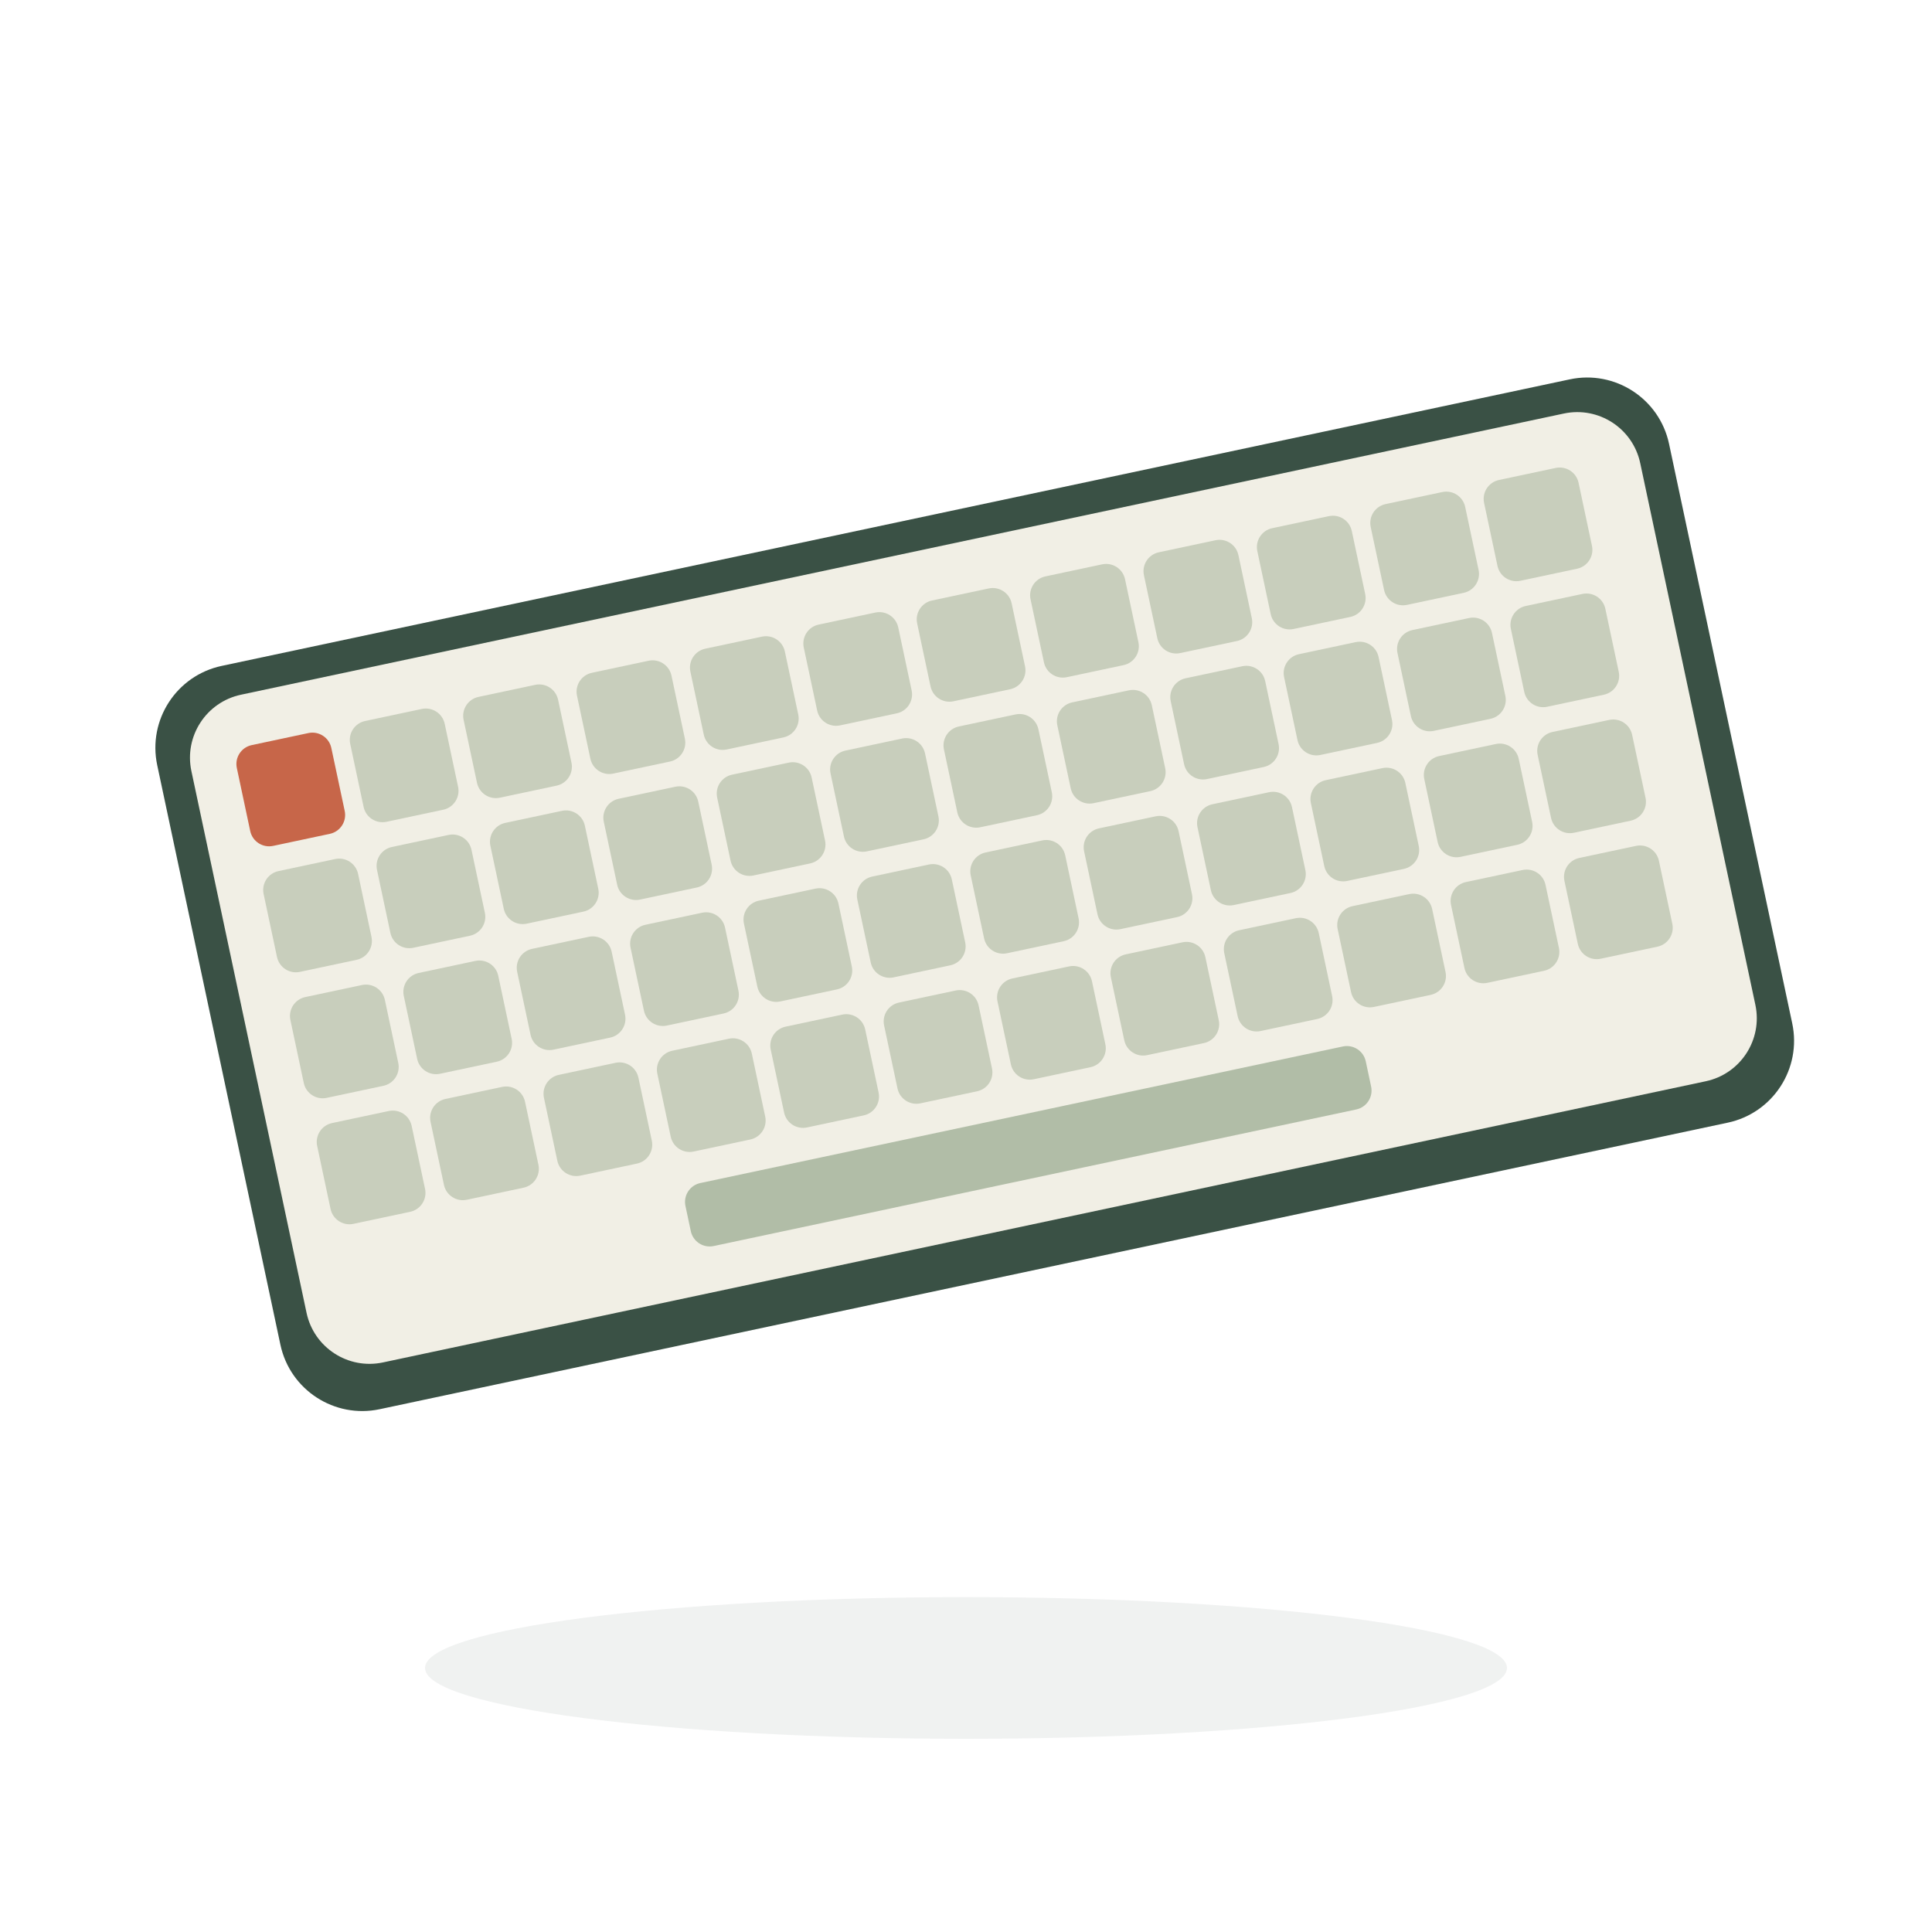
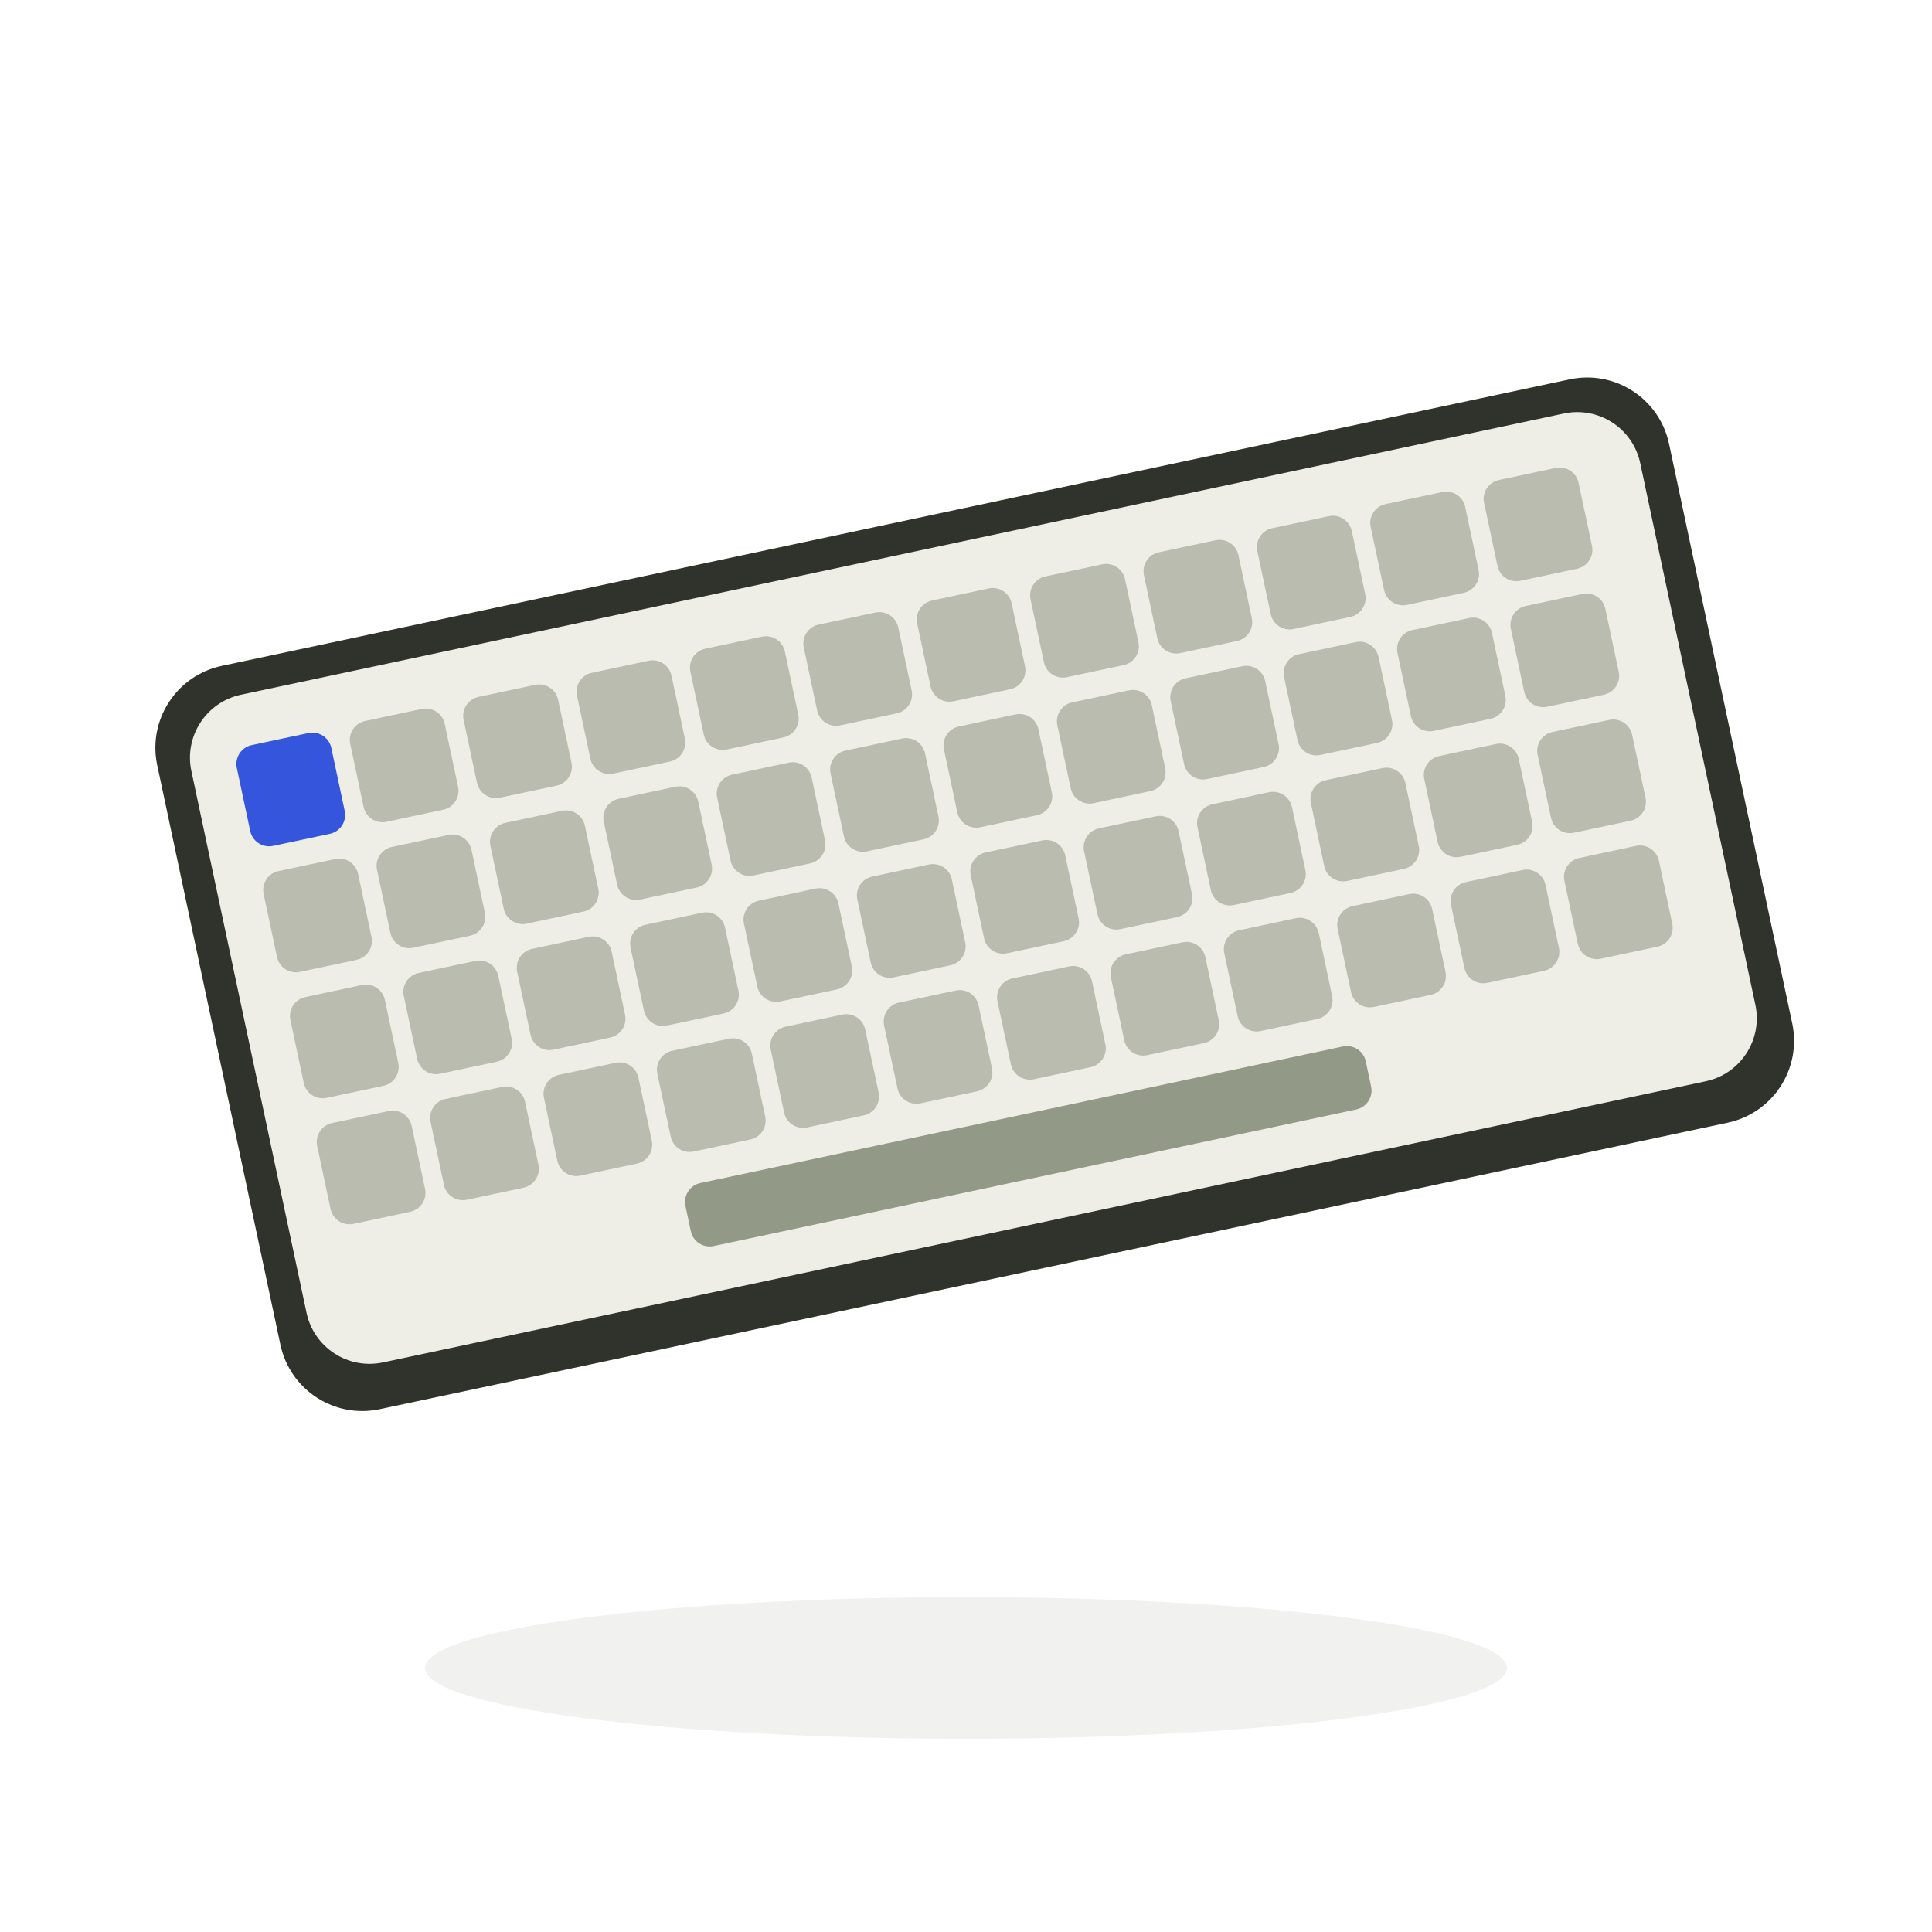
<svg xmlns="http://www.w3.org/2000/svg" viewBox="0 0 300 300" role="img">
-   <ellipse cx="150" cy="259" rx="84" ry="11" fill="#203831" opacity=".07" />
+   <ellipse cx="150" cy="259" rx="84" ry="11" fill="#262823" opacity=".07" />
  <g transform="translate(32 84) rotate(-12 100 60)">
-     <rect x="0" y="0" width="240" height="118" rx="13" fill="#3a5145" />
-     <rect x="5" y="5" width="230" height="106" rx="10" fill="#f1efe5" />
-     <rect x="12" y="13" width="15" height="16" rx="3" fill="#c76649" />
-     <rect x="30" y="13" width="15" height="16" rx="3" fill="#c8cebc" />
-     <rect x="48" y="13" width="15" height="16" rx="3" fill="#c8cebc" />
-     <rect x="66" y="13" width="15" height="16" rx="3" fill="#c8cebc" />
-     <rect x="84" y="13" width="15" height="16" rx="3" fill="#c8cebc" />
-     <rect x="102" y="13" width="15" height="16" rx="3" fill="#c8cebc" />
-     <rect x="120" y="13" width="15" height="16" rx="3" fill="#c8cebc" />
-     <rect x="138" y="13" width="15" height="16" rx="3" fill="#c8cebc" />
-     <rect x="156" y="13" width="15" height="16" rx="3" fill="#c8cebc" />
-     <rect x="174" y="13" width="15" height="16" rx="3" fill="#c8cebc" />
-     <rect x="192" y="13" width="15" height="16" rx="3" fill="#c8cebc" />
-     <rect x="210" y="13" width="15" height="16" rx="3" fill="#c8cebc" />
-     <rect x="12" y="33" width="15" height="16" rx="3" fill="#c8cebc" />
-     <rect x="30" y="33" width="15" height="16" rx="3" fill="#c8cebc" />
-     <rect x="48" y="33" width="15" height="16" rx="3" fill="#c8cebc" />
-     <rect x="66" y="33" width="15" height="16" rx="3" fill="#c8cebc" />
-     <rect x="84" y="33" width="15" height="16" rx="3" fill="#c8cebc" />
-     <rect x="102" y="33" width="15" height="16" rx="3" fill="#c8cebc" />
-     <rect x="120" y="33" width="15" height="16" rx="3" fill="#c8cebc" />
-     <rect x="138" y="33" width="15" height="16" rx="3" fill="#c8cebc" />
-     <rect x="156" y="33" width="15" height="16" rx="3" fill="#c8cebc" />
-     <rect x="174" y="33" width="15" height="16" rx="3" fill="#c8cebc" />
-     <rect x="192" y="33" width="15" height="16" rx="3" fill="#c8cebc" />
-     <rect x="210" y="33" width="15" height="16" rx="3" fill="#c8cebc" />
-     <rect x="12" y="53" width="15" height="16" rx="3" fill="#c8cebc" />
-     <rect x="30" y="53" width="15" height="16" rx="3" fill="#c8cebc" />
-     <rect x="48" y="53" width="15" height="16" rx="3" fill="#c8cebc" />
-     <rect x="66" y="53" width="15" height="16" rx="3" fill="#c8cebc" />
-     <rect x="84" y="53" width="15" height="16" rx="3" fill="#c8cebc" />
-     <rect x="102" y="53" width="15" height="16" rx="3" fill="#c8cebc" />
-     <rect x="120" y="53" width="15" height="16" rx="3" fill="#c8cebc" />
-     <rect x="138" y="53" width="15" height="16" rx="3" fill="#c8cebc" />
-     <rect x="156" y="53" width="15" height="16" rx="3" fill="#c8cebc" />
-     <rect x="174" y="53" width="15" height="16" rx="3" fill="#c8cebc" />
-     <rect x="192" y="53" width="15" height="16" rx="3" fill="#c8cebc" />
-     <rect x="210" y="53" width="15" height="16" rx="3" fill="#c8cebc" />
-     <rect x="12" y="73" width="15" height="16" rx="3" fill="#c8cebc" />
-     <rect x="30" y="73" width="15" height="16" rx="3" fill="#c8cebc" />
-     <rect x="48" y="73" width="15" height="16" rx="3" fill="#c8cebc" />
-     <rect x="66" y="73" width="15" height="16" rx="3" fill="#c8cebc" />
-     <rect x="84" y="73" width="15" height="16" rx="3" fill="#c8cebc" />
-     <rect x="102" y="73" width="15" height="16" rx="3" fill="#c8cebc" />
-     <rect x="120" y="73" width="15" height="16" rx="3" fill="#c8cebc" />
-     <rect x="138" y="73" width="15" height="16" rx="3" fill="#c8cebc" />
-     <rect x="156" y="73" width="15" height="16" rx="3" fill="#c8cebc" />
-     <rect x="174" y="73" width="15" height="16" rx="3" fill="#c8cebc" />
-     <rect x="192" y="73" width="15" height="16" rx="3" fill="#c8cebc" />
-     <rect x="210" y="73" width="15" height="16" rx="3" fill="#c8cebc" />
-     <rect x="66" y="94" width="108" height="10" rx="3" fill="#b1bda7" />
+     <rect x="0" y="0" width="240" height="118" rx="13" fill="#30332c" />
+     <rect x="5" y="5" width="230" height="106" rx="10" fill="#efeee6" />
+     <rect x="12" y="13" width="15" height="16" rx="3" fill="#3455dc" />
+     <rect x="30" y="13" width="15" height="16" rx="3" fill="#b9bcaf" />
+     <rect x="48" y="13" width="15" height="16" rx="3" fill="#b9bcaf" />
+     <rect x="66" y="13" width="15" height="16" rx="3" fill="#b9bcaf" />
+     <rect x="84" y="13" width="15" height="16" rx="3" fill="#b9bcaf" />
+     <rect x="102" y="13" width="15" height="16" rx="3" fill="#b9bcaf" />
+     <rect x="120" y="13" width="15" height="16" rx="3" fill="#b9bcaf" />
+     <rect x="138" y="13" width="15" height="16" rx="3" fill="#b9bcaf" />
+     <rect x="156" y="13" width="15" height="16" rx="3" fill="#b9bcaf" />
+     <rect x="174" y="13" width="15" height="16" rx="3" fill="#b9bcaf" />
+     <rect x="192" y="13" width="15" height="16" rx="3" fill="#b9bcaf" />
+     <rect x="210" y="13" width="15" height="16" rx="3" fill="#b9bcaf" />
+     <rect x="12" y="33" width="15" height="16" rx="3" fill="#b9bcaf" />
+     <rect x="30" y="33" width="15" height="16" rx="3" fill="#b9bcaf" />
+     <rect x="48" y="33" width="15" height="16" rx="3" fill="#b9bcaf" />
+     <rect x="66" y="33" width="15" height="16" rx="3" fill="#b9bcaf" />
+     <rect x="84" y="33" width="15" height="16" rx="3" fill="#b9bcaf" />
+     <rect x="102" y="33" width="15" height="16" rx="3" fill="#b9bcaf" />
+     <rect x="120" y="33" width="15" height="16" rx="3" fill="#b9bcaf" />
+     <rect x="138" y="33" width="15" height="16" rx="3" fill="#b9bcaf" />
+     <rect x="156" y="33" width="15" height="16" rx="3" fill="#b9bcaf" />
+     <rect x="174" y="33" width="15" height="16" rx="3" fill="#b9bcaf" />
+     <rect x="192" y="33" width="15" height="16" rx="3" fill="#b9bcaf" />
+     <rect x="210" y="33" width="15" height="16" rx="3" fill="#b9bcaf" />
+     <rect x="12" y="53" width="15" height="16" rx="3" fill="#b9bcaf" />
+     <rect x="30" y="53" width="15" height="16" rx="3" fill="#b9bcaf" />
+     <rect x="48" y="53" width="15" height="16" rx="3" fill="#b9bcaf" />
+     <rect x="66" y="53" width="15" height="16" rx="3" fill="#b9bcaf" />
+     <rect x="84" y="53" width="15" height="16" rx="3" fill="#b9bcaf" />
+     <rect x="102" y="53" width="15" height="16" rx="3" fill="#b9bcaf" />
+     <rect x="120" y="53" width="15" height="16" rx="3" fill="#b9bcaf" />
+     <rect x="138" y="53" width="15" height="16" rx="3" fill="#b9bcaf" />
+     <rect x="156" y="53" width="15" height="16" rx="3" fill="#b9bcaf" />
+     <rect x="174" y="53" width="15" height="16" rx="3" fill="#b9bcaf" />
+     <rect x="192" y="53" width="15" height="16" rx="3" fill="#b9bcaf" />
+     <rect x="210" y="53" width="15" height="16" rx="3" fill="#b9bcaf" />
+     <rect x="12" y="73" width="15" height="16" rx="3" fill="#b9bcaf" />
+     <rect x="30" y="73" width="15" height="16" rx="3" fill="#b9bcaf" />
+     <rect x="48" y="73" width="15" height="16" rx="3" fill="#b9bcaf" />
+     <rect x="66" y="73" width="15" height="16" rx="3" fill="#b9bcaf" />
+     <rect x="84" y="73" width="15" height="16" rx="3" fill="#b9bcaf" />
+     <rect x="102" y="73" width="15" height="16" rx="3" fill="#b9bcaf" />
+     <rect x="120" y="73" width="15" height="16" rx="3" fill="#b9bcaf" />
+     <rect x="138" y="73" width="15" height="16" rx="3" fill="#b9bcaf" />
+     <rect x="156" y="73" width="15" height="16" rx="3" fill="#b9bcaf" />
+     <rect x="174" y="73" width="15" height="16" rx="3" fill="#b9bcaf" />
+     <rect x="192" y="73" width="15" height="16" rx="3" fill="#b9bcaf" />
+     <rect x="210" y="73" width="15" height="16" rx="3" fill="#b9bcaf" />
+     <rect x="66" y="94" width="108" height="10" rx="3" fill="#939987" />
  </g>
</svg>
